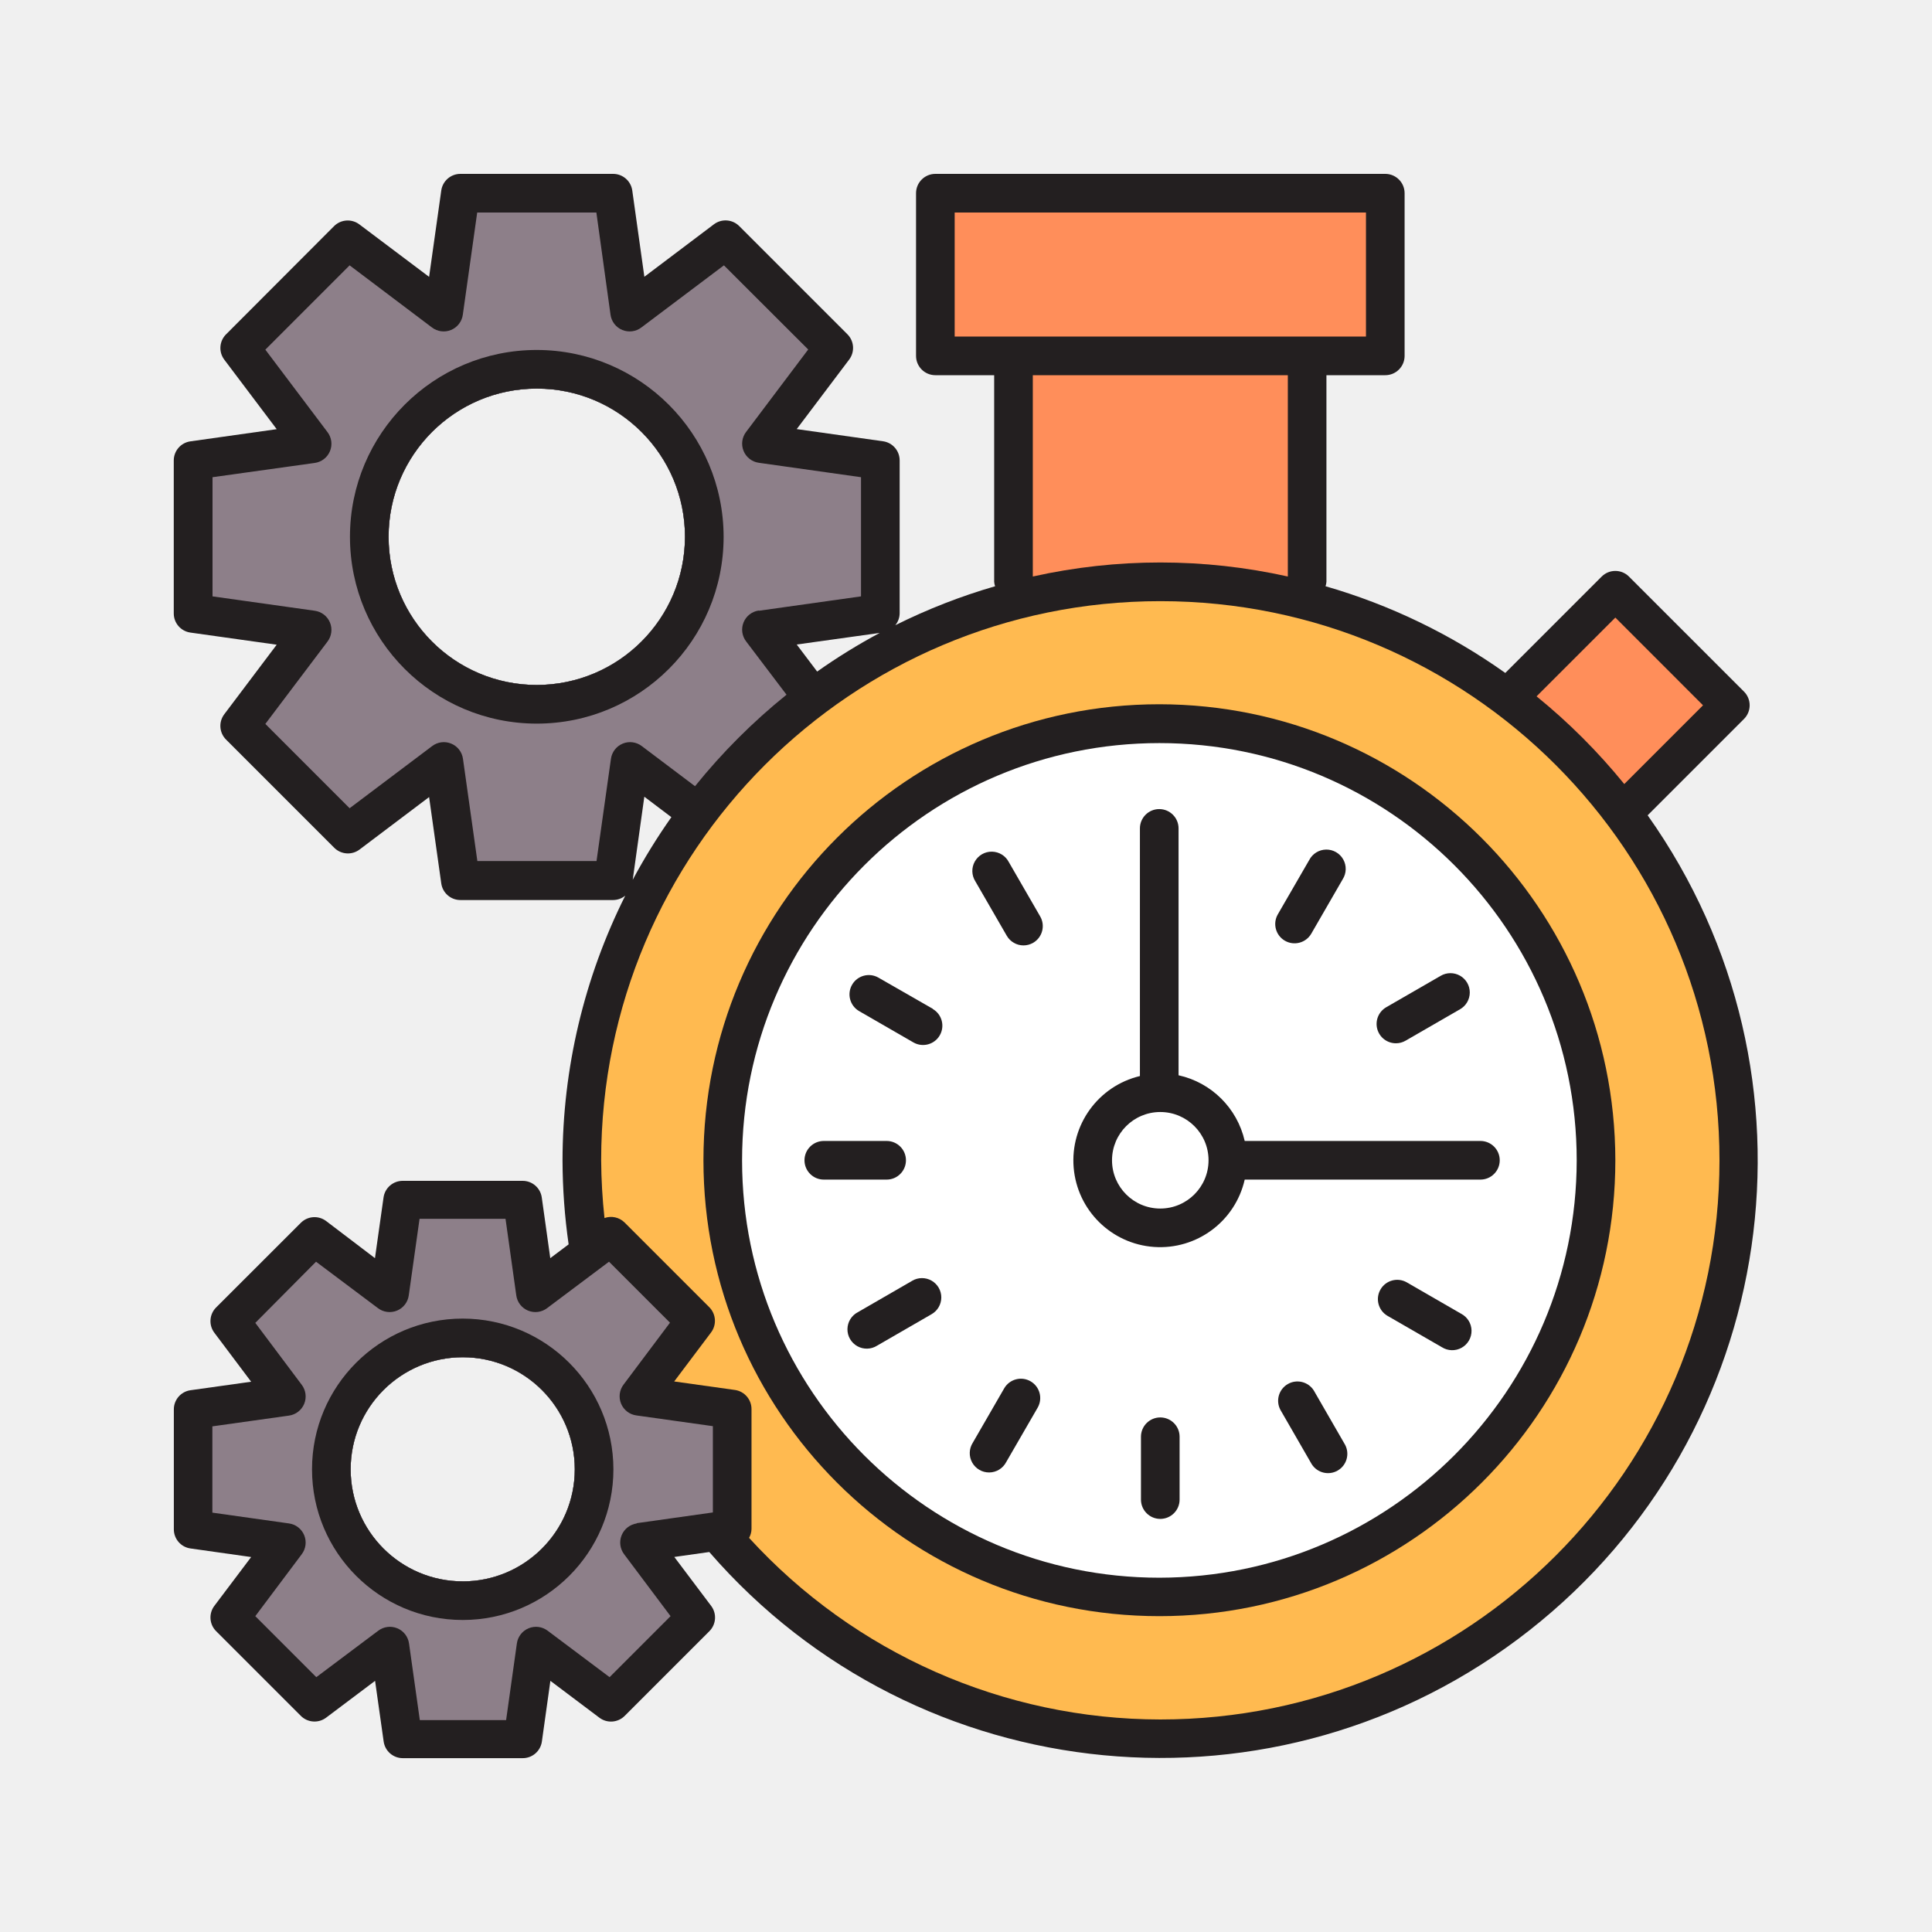
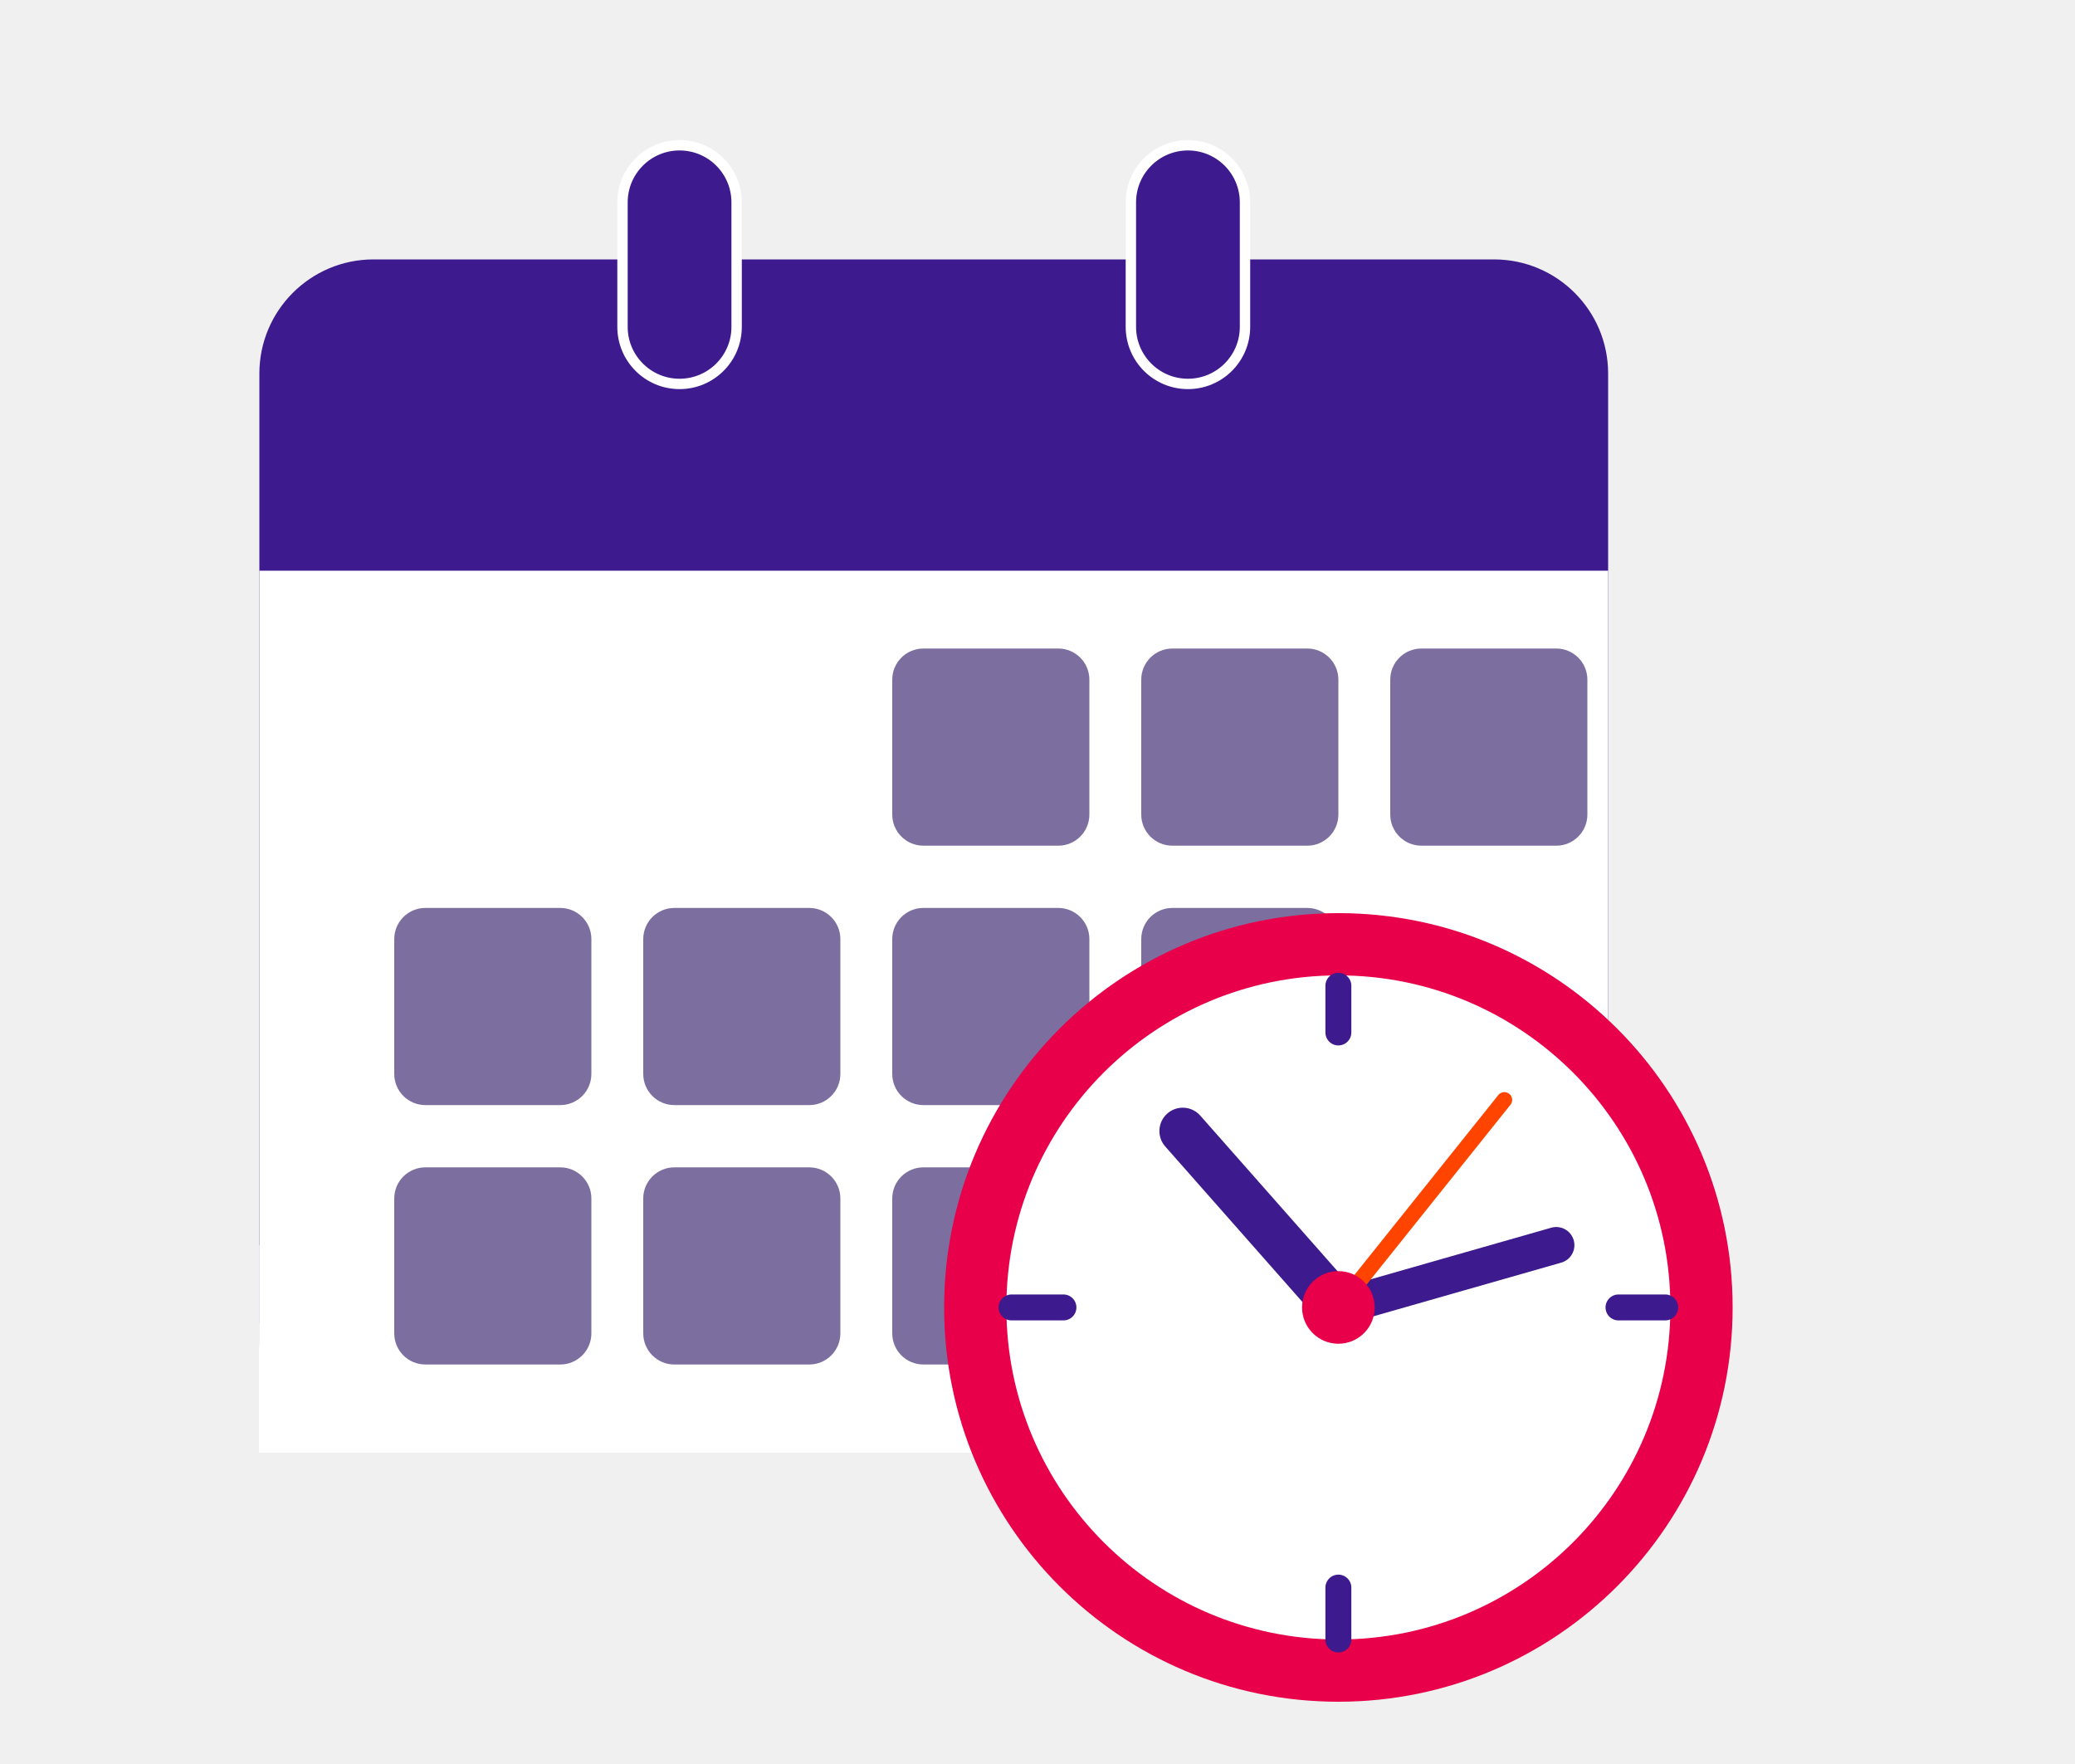
- <svg xmlns="http://www.w3.org/2000/svg" width="800px" height="800px" viewBox="0 0 50 50" data-name="Layer 1" id="Layer_1">
-   <defs>
-     <style>.cls-1{fill:#231f20;}.cls-2{fill:#ffba50;}.cls-3{fill:#ffffff;}.cls-4{fill:#8d7f89;}.cls-5{fill:#ff8e5a;}</style>
-   </defs>
-   <path class="cls-1" d="M42.641,21.1l2.494-2.494a.5.5,0,0,0,.146-.353.5.5,0,0,0-.146-.354l-2.977-2.977a.5.5,0,0,0-.707,0l-2.494,2.494a15.382,15.382,0,0,0-4.652-2.244.489.489,0,0,0,.023-.115V9.71h1.523a.5.5,0,0,0,.5-.5V5a.5.5,0,0,0-.5-.5H24.207a.5.5,0,0,0-.5.5V9.21a.5.5,0,0,0,.5.5h1.522v5.347a.444.444,0,0,0,.024.115,15.346,15.346,0,0,0-2.583,1.009.493.493,0,0,0,.113-.312V11.915a.5.5,0,0,0-.43-.495l-2.234-.315,1.358-1.8a.5.5,0,0,0-.046-.654l-2.8-2.8a.5.5,0,0,0-.655-.046l-1.8,1.358L16.363,4.93a.5.5,0,0,0-.495-.43H11.915a.5.5,0,0,0-.495.43l-.315,2.235L9.3,5.807a.5.5,0,0,0-.655.046l-2.795,2.8a.5.5,0,0,0-.046.654l1.357,1.8-2.233.315a.5.5,0,0,0-.431.495v3.954a.5.5,0,0,0,.431.5l2.233.314-1.357,1.8a.5.5,0,0,0,.046.655l2.8,2.8a.5.5,0,0,0,.655.046l1.8-1.358.315,2.235a.5.5,0,0,0,.495.43h3.953a.5.5,0,0,0,.314-.114,15.345,15.345,0,0,0-1.624,6.858,15.615,15.615,0,0,0,.158,2.167l-.475.357-.22-1.571a.5.5,0,0,0-.5-.43h-3.1a.5.5,0,0,0-.495.43l-.222,1.571L8.44,31.6a.5.5,0,0,0-.654.046L5.593,33.837a.5.5,0,0,0-.046.654L6.5,35.759l-1.57.22a.5.5,0,0,0-.431.5v3.1a.5.5,0,0,0,.431.495l1.57.222L5.547,41.56a.5.5,0,0,0,.046.654l2.193,2.193a.5.5,0,0,0,.654.046L9.707,43.5l.222,1.57a.5.5,0,0,0,.495.431h3.1a.5.5,0,0,0,.5-.431l.22-1.57,1.268.954a.5.5,0,0,0,.654-.046l2.193-2.193a.5.5,0,0,0,.046-.654l-.954-1.267.905-.128A15.456,15.456,0,0,0,42.641,21.1ZM11.975,40.926a2.9,2.9,0,1,1,2.9-2.9A2.9,2.9,0,0,1,11.975,40.926Zm4.4-18.158.3-2.149.7.529A15.63,15.63,0,0,0,16.375,22.768Zm-2.483-5.041a3.835,3.835,0,1,1,3.835-3.835A3.84,3.84,0,0,1,13.892,17.727Zm7.256-.347-.529-.7,2.148-.3A15.336,15.336,0,0,0,21.148,17.38Z" />
-   <path class="cls-2" d="M30.028,44.5a14.433,14.433,0,0,1-10.642-4.7.481.481,0,0,0,.063-.228v-3.1a.5.5,0,0,0-.43-.5l-1.571-.22.954-1.268a.5.5,0,0,0-.046-.654l-2.193-2.193a.5.5,0,0,0-.519-.114,14.712,14.712,0,0,1-.086-1.5A14.471,14.471,0,1,1,30.028,44.5Z" />
-   <path class="cls-1" d="M30.005,18.226a11.8,11.8,0,1,0,11.8,11.8A11.816,11.816,0,0,0,30.005,18.226Z" />
-   <path class="cls-3" d="M30.005,40.831a10.8,10.8,0,1,1,10.8-10.8A10.815,10.815,0,0,1,30.005,40.831Z" />
-   <path class="cls-4" d="M19.64,15.806l2.643-.372V12.35l-2.643-.373a.5.5,0,0,1-.33-.8l1.606-2.132L18.735,6.867,16.6,8.474a.5.5,0,0,1-.8-.33L15.434,5.5H12.35l-.372,2.644a.5.5,0,0,1-.8.33L9.048,6.867,6.867,9.049l1.607,2.132a.5.5,0,0,1-.33.8L5.5,12.35v3.084l2.644.372a.5.5,0,0,1,.33.8L6.867,18.735l2.181,2.182,2.134-1.607a.5.5,0,0,1,.8.33l.372,2.644h3.084l.373-2.644a.5.5,0,0,1,.8-.33l1.376,1.037a15.64,15.64,0,0,1,2.368-2.368L19.31,16.6a.5.5,0,0,1,.33-.8Zm-5.748,1.921a3.835,3.835,0,1,1,3.835-3.835A3.84,3.84,0,0,1,13.892,17.727Z" />
-   <path class="cls-1" d="M13.892,9.057a4.835,4.835,0,1,0,4.835,4.835A4.841,4.841,0,0,0,13.892,9.057Zm0,8.67a3.835,3.835,0,1,1,3.835-3.835A3.84,3.84,0,0,1,13.892,17.727Z" />
-   <path class="cls-4" d="M16.469,39.421l1.98-.279V36.909l-1.98-.278a.5.5,0,0,1-.33-.8l1.2-1.6-1.578-1.578-1.6,1.2a.5.5,0,0,1-.8-.33l-.278-1.98H10.858l-.279,1.98a.5.5,0,0,1-.8.33l-1.6-1.2L6.607,34.236l1.2,1.6a.5.5,0,0,1-.331.8l-1.98.278v2.233l1.98.279a.5.5,0,0,1,.331.8l-1.2,1.6,1.579,1.579,1.6-1.2a.5.5,0,0,1,.8.331l.279,1.98h2.233l.278-1.98a.5.5,0,0,1,.8-.331l1.6,1.2,1.578-1.579-1.2-1.6a.5.5,0,0,1,.33-.8Zm-4.494,1.505a2.9,2.9,0,1,1,2.9-2.9A2.9,2.9,0,0,1,11.975,40.926Z" />
-   <path class="cls-1" d="M11.975,34.125a3.9,3.9,0,1,0,3.9,3.9A3.905,3.905,0,0,0,11.975,34.125Zm0,6.8a2.9,2.9,0,1,1,2.9-2.9A2.9,2.9,0,0,1,11.975,40.926Z" />
-   <path class="cls-1" d="M38.313,29.528h-6.1a2.255,2.255,0,0,0-1.712-1.7V21.439a.5.5,0,0,0-1,0v6.409a2.245,2.245,0,1,0,2.712,2.68h6.1a.5.5,0,0,0,0-1Zm-8.285,1.749a1.249,1.249,0,1,1,1.249-1.249A1.25,1.25,0,0,1,30.028,31.277Z" />
-   <path class="cls-1" d="M30.028,36.683a.5.5,0,0,0-.5.5v1.626a.5.5,0,0,0,1,0V37.183A.5.5,0,0,0,30.028,36.683Z" />
-   <path class="cls-1" d="M23.446,30.028a.5.5,0,0,0-.5-.5H21.32a.5.5,0,0,0,0,1h1.626A.5.5,0,0,0,23.446,30.028Z" />
-   <path class="cls-1" d="M34,35.984a.5.5,0,0,0-.865.5l.812,1.409a.5.5,0,0,0,.865-.5Z" />
-   <path class="cls-1" d="M26.107,22.309a.5.5,0,1,0-.865.5l.813,1.408a.5.5,0,0,0,.432.25.5.5,0,0,0,.25-.067.5.5,0,0,0,.183-.683Z" />
-   <path class="cls-1" d="M23.609,33.146,22.2,33.96a.5.5,0,1,0,.5.865l1.408-.813a.5.5,0,1,0-.5-.866Z" />
-   <path class="cls-1" d="M36.126,27a.494.494,0,0,0,.25-.067l1.409-.813a.5.5,0,1,0-.5-.866l-1.409.813a.5.5,0,0,0,.25.933Z" />
-   <path class="cls-1" d="M37.815,34l-1.408-.813a.5.5,0,0,0-.5.866l1.408.812a.5.5,0,1,0,.5-.865Z" />
-   <path class="cls-1" d="M24.141,26.108,22.732,25.3a.5.5,0,0,0-.5.866l1.409.813a.5.5,0,0,0,.5-.866Z" />
-   <path class="cls-1" d="M26.671,35.748a.5.5,0,0,0-.683.183l-.813,1.408a.5.5,0,1,0,.865.5l.814-1.408A.5.5,0,0,0,26.671,35.748Z" />
-   <path class="cls-1" d="M33.253,24.346a.5.5,0,0,0,.683-.183l.813-1.408a.5.5,0,1,0-.865-.5l-.814,1.408A.5.5,0,0,0,33.253,24.346Z" />
-   <path class="cls-5" d="M41.805,15.983l2.269,2.27-2.038,2.038a15.613,15.613,0,0,0-2.27-2.27Z" />
-   <rect class="cls-5" height="3.21" width="10.644" x="24.707" y="5.5" />
-   <path class="cls-5" d="M26.729,9.71h6.6v5.21a15.177,15.177,0,0,0-6.6,0Z" />
+ <svg xmlns="http://www.w3.org/2000/svg" width="400" height="340" viewBox="0 0 400 340" fill="none">
+   <rect x="50" y="50" width="260" height="230" rx="22" fill="#3d1a8e" />
+   <rect x="50" y="110" width="260" height="170" rx="0" fill="white" />
+   <rect x="50" y="240" width="260" height="40" rx="0" fill="white" />
+   <rect x="50" y="260" width="260" height="20" rx="0" fill="white" />
+   <rect x="50" y="265" width="260" height="15" rx="22" fill="white" />
+   <rect x="50" y="255" width="260" height="25" rx="0" fill="white" />
+   <rect x="50" y="260" width="260" height="20" rx="22" fill="white" />
+   <rect x="120" y="28" width="22" height="46" rx="11" fill="#3d1a8e" stroke="#FFF" stroke-width="2" />
+   <rect x="218" y="28" width="22" height="46" rx="11" fill="#3d1a8e" stroke="#FFF" stroke-width="2" />
+   <rect x="172" y="125" width="38" height="38" rx="6" fill="#7c6fa0" />
+   <rect x="220" y="125" width="38" height="38" rx="6" fill="#7c6fa0" />
+   <rect x="268" y="125" width="38" height="38" rx="6" fill="#7c6fa0" />
+   <rect x="76" y="175" width="38" height="38" rx="6" fill="#7c6fa0" />
+   <rect x="124" y="175" width="38" height="38" rx="6" fill="#7c6fa0" />
+   <rect x="172" y="175" width="38" height="38" rx="6" fill="#7c6fa0" />
+   <rect x="220" y="175" width="38" height="38" rx="6" fill="#7c6fa0" />
+   <rect x="76" y="225" width="38" height="38" rx="6" fill="#7c6fa0" />
+   <rect x="124" y="225" width="38" height="38" rx="6" fill="#7c6fa0" />
+   <rect x="172" y="225" width="38" height="38" rx="6" fill="#7c6fa0" />
+   <circle cx="258" cy="252" r="75" fill="white" />
+   <circle cx="258" cy="252" r="70" fill="white" stroke="#e8004a" stroke-width="12" />
+   <line x1="258" y1="190" x2="258" y2="199" stroke="#3d1a8e" stroke-width="5" stroke-linecap="round" />
+   <line x1="258" y1="306" x2="258" y2="316" stroke="#3d1a8e" stroke-width="5" stroke-linecap="round" />
+   <line x1="195" y1="252" x2="205" y2="252" stroke="#3d1a8e" stroke-width="5" stroke-linecap="round" />
+   <line x1="312" y1="252" x2="321" y2="252" stroke="#3d1a8e" stroke-width="5" stroke-linecap="round" />
+   <line x1="258" y1="252" x2="228" y2="218" stroke="#3d1a8e" stroke-width="9" stroke-linecap="round" />
+   <line x1="258" y1="252" x2="300" y2="240" stroke="#3d1a8e" stroke-width="7" stroke-linecap="round" />
+   <line x1="258" y1="252" x2="290" y2="212" stroke="#ff4400" stroke-width="3" stroke-linecap="round" />
+   <circle cx="258" cy="252" r="7" fill="#e8004a" />
</svg>
